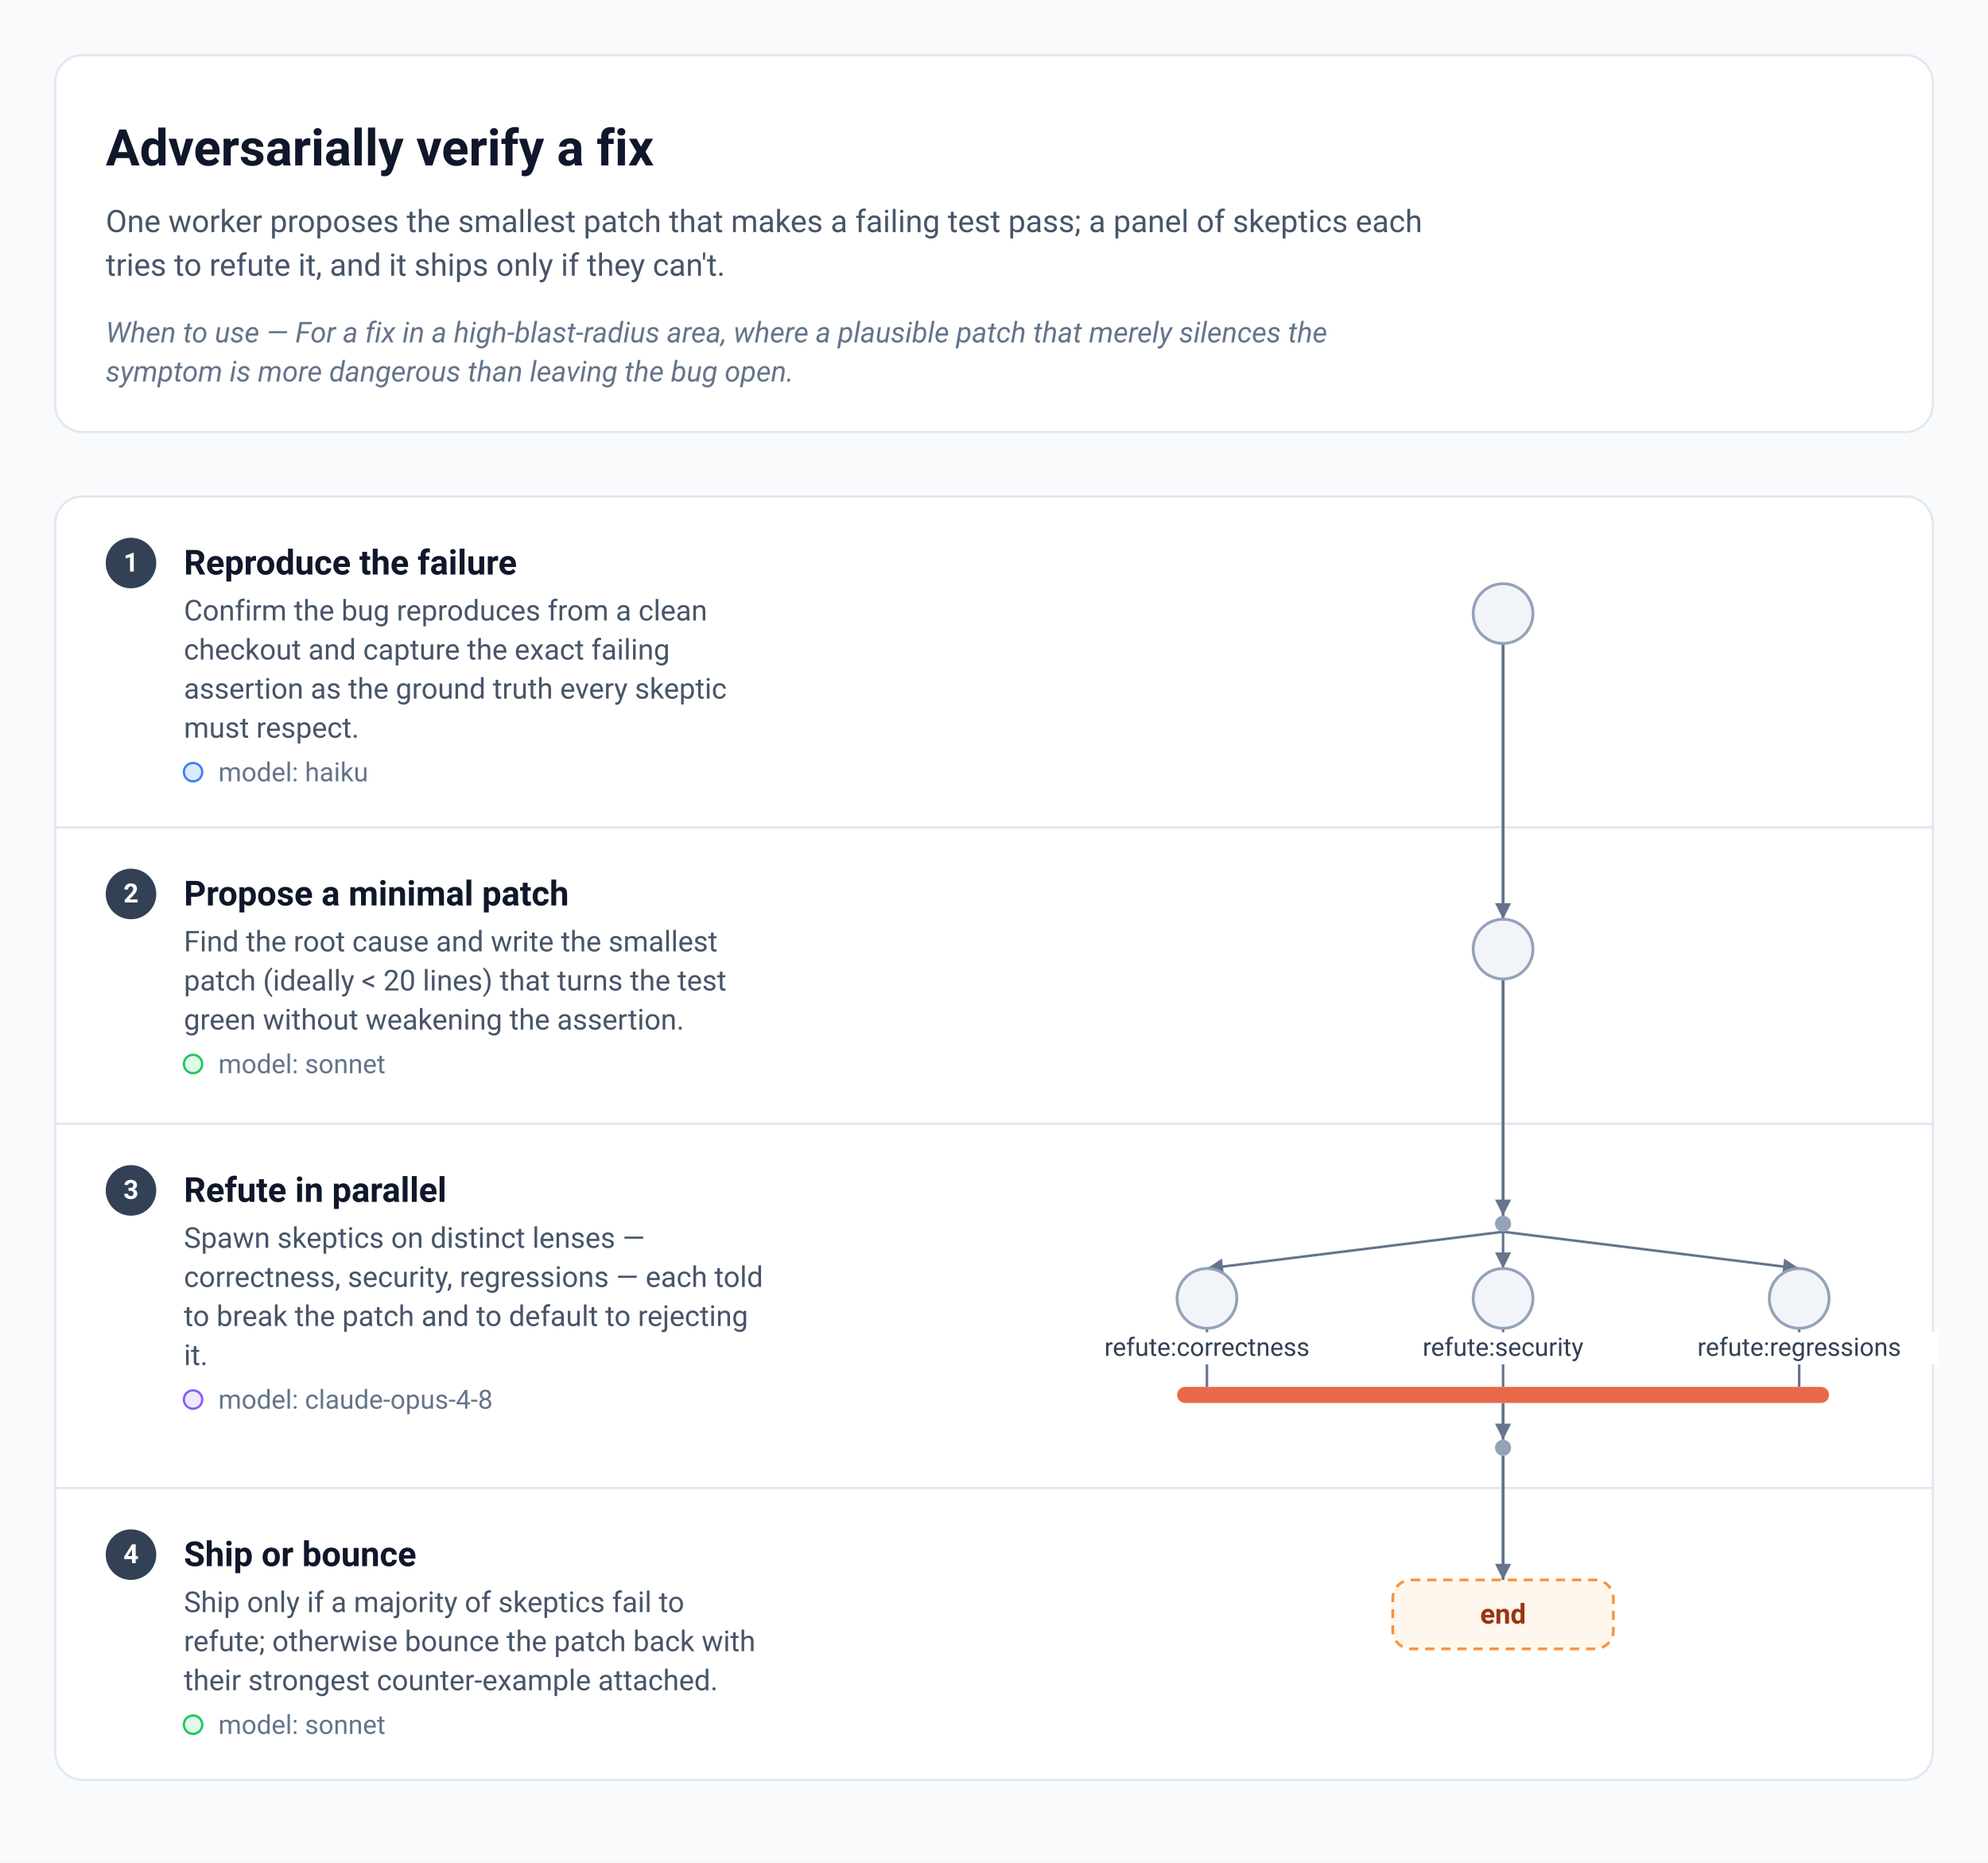
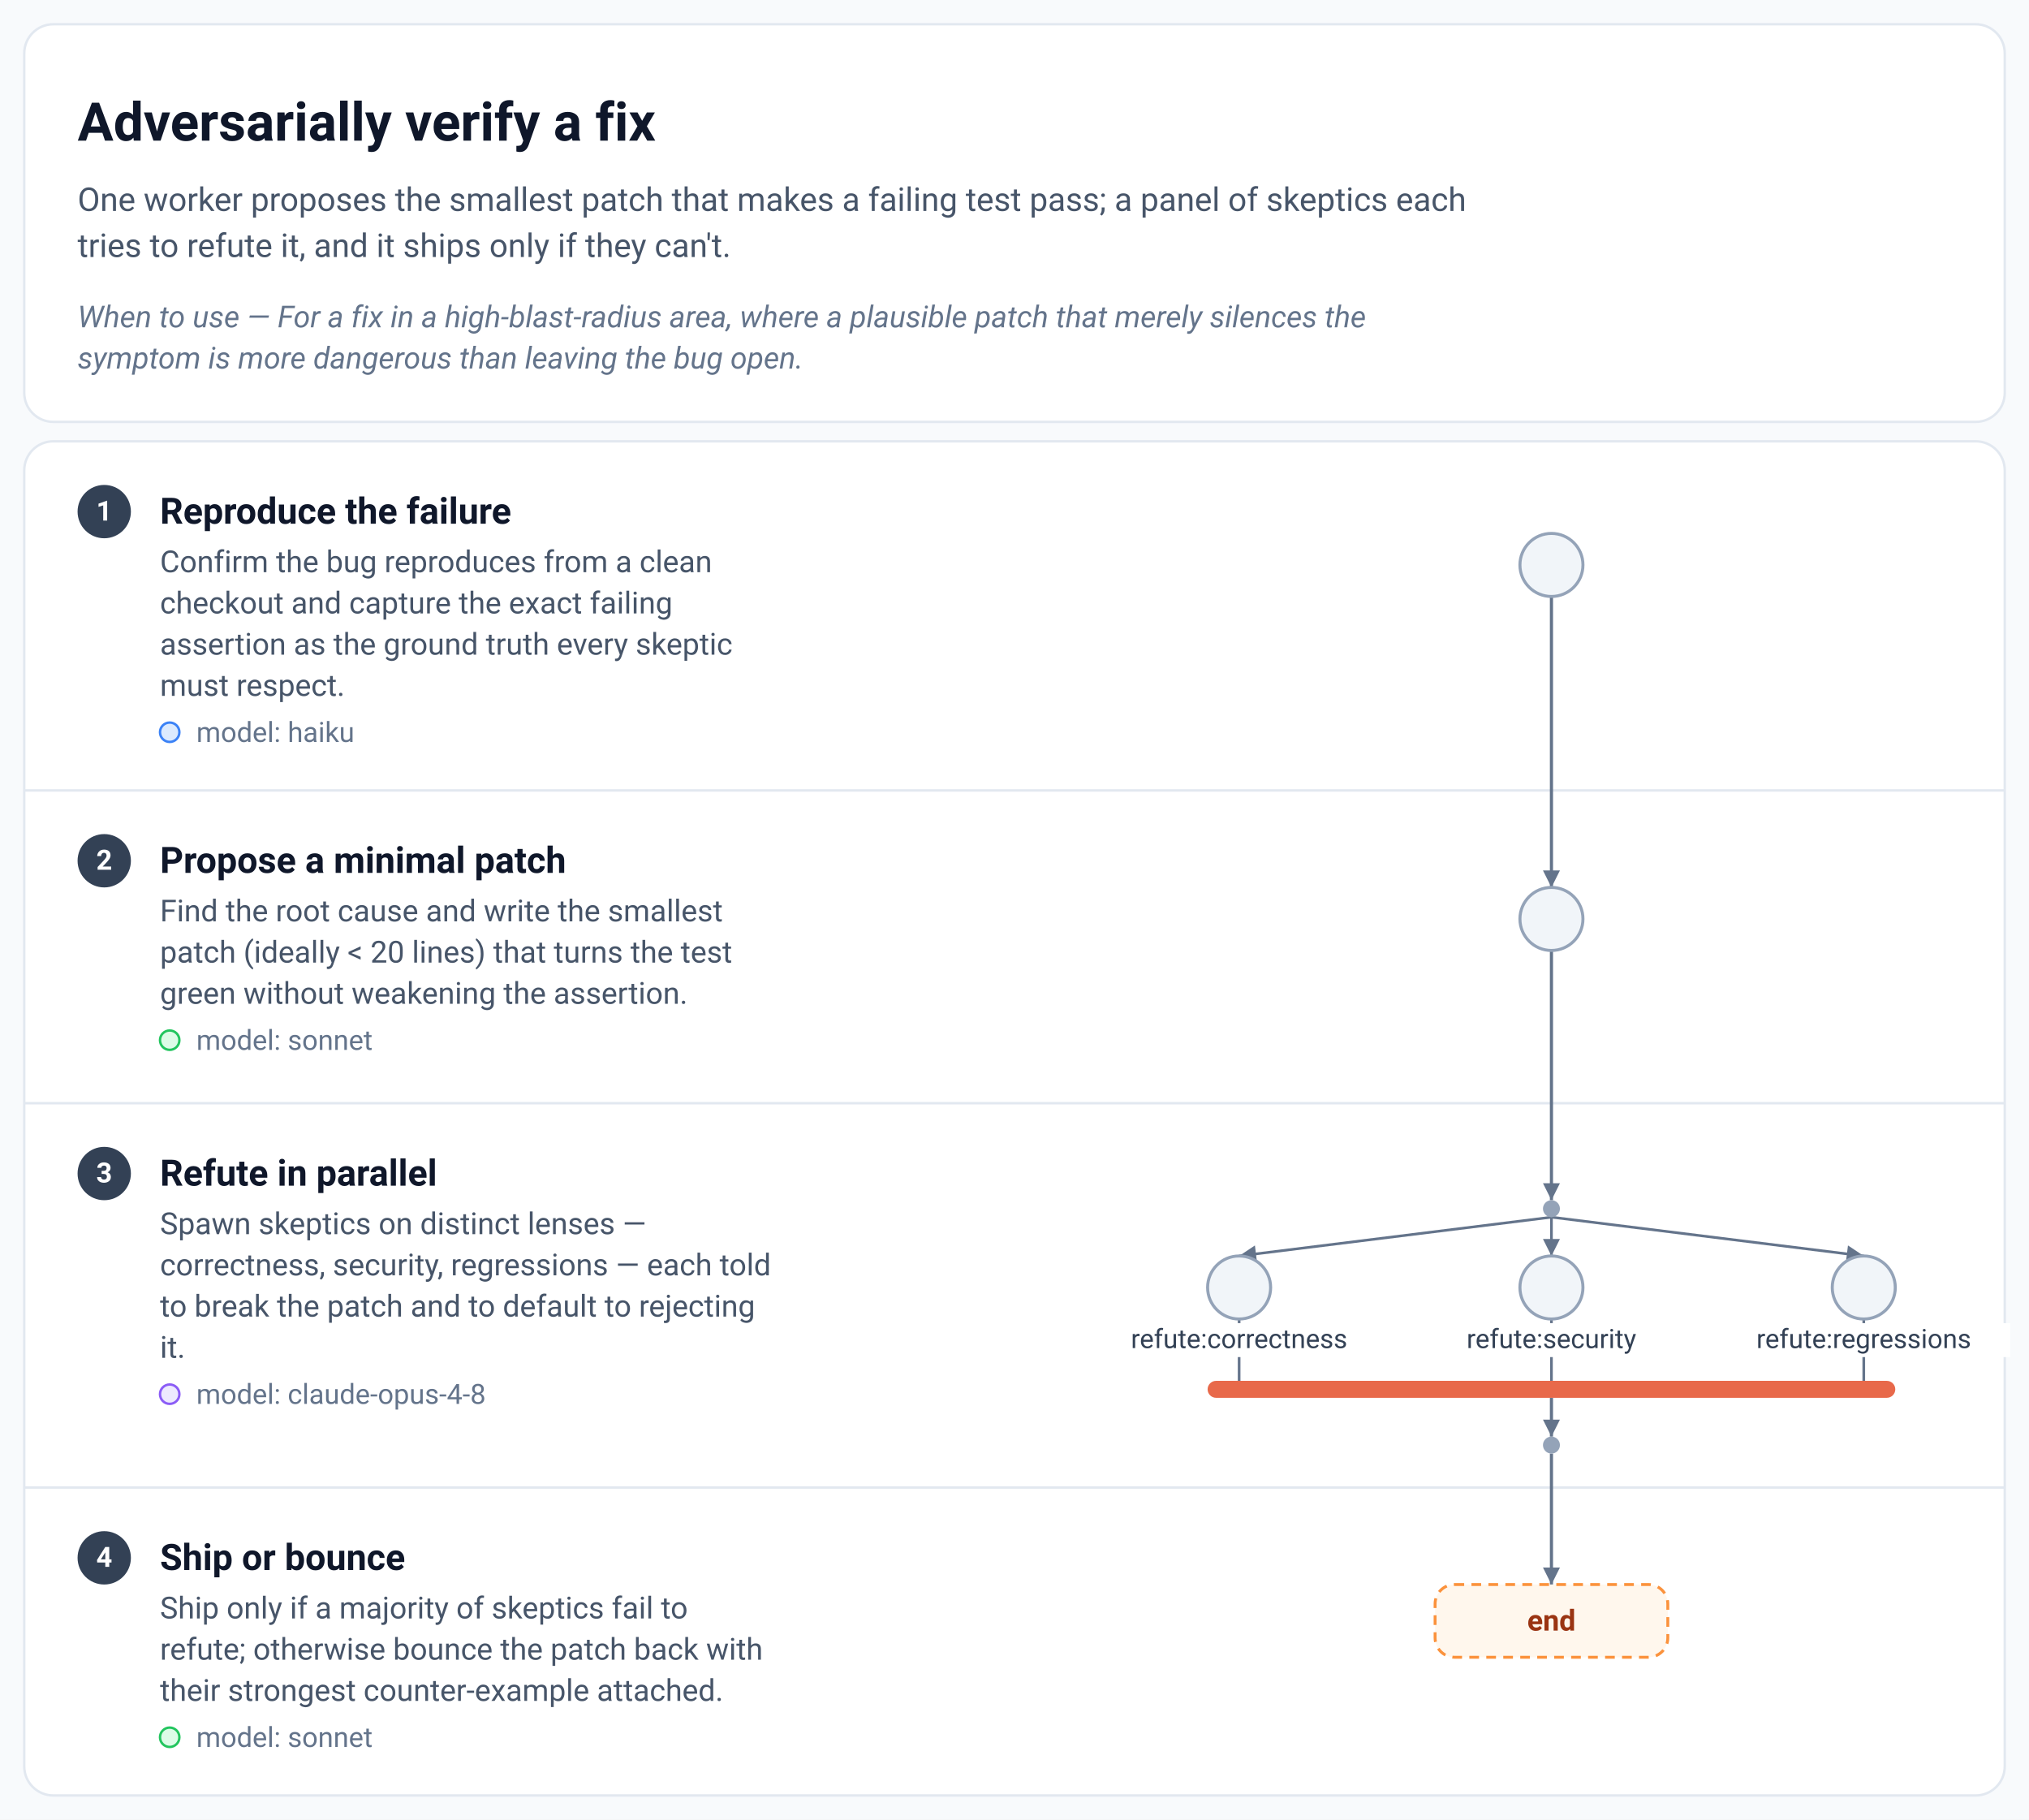
- <svg xmlns="http://www.w3.org/2000/svg" width="865" height="810.5" viewBox="0 0 865 810.5" font-family="-apple-system, BlinkMacSystemFont, 'Segoe UI', Roboto, Helvetica, Arial, sans-serif">
-   <rect width="865" height="810.5" fill="#f8fafc" />
-   <g transform="translate(0 24)">
+ <svg xmlns="http://www.w3.org/2000/svg" width="837" height="750.5" viewBox="0 0 837 750.5" font-family="-apple-system, BlinkMacSystemFont, 'Segoe UI', Roboto, Helvetica, Arial, sans-serif">
+   <rect width="837" height="750.5" fill="#f8fafc" />
+   <g transform="translate(0 10)">
    <g class="header-card">
-       <rect x="24" y="0" width="817" height="164" rx="12" fill="#ffffff" stroke="#e2e8f0" stroke-width="1" />
-       <text x="46" y="48" font-size="22" fill="#0f172a" font-weight="700">Adversarially verify a fix</text>
-       <text x="46" y="77" font-size="13.5" fill="#475569">One worker proposes the smallest patch that makes a failing test pass; a panel of skeptics each</text>
-       <text x="46" y="96" font-size="13.5" fill="#475569">tries to refute it, and it ships only if they can't.</text>
-       <text x="46" y="125" font-size="12.5" fill="#64748b" font-style="italic">When to use — For a fix in a high-blast-radius area, where a plausible patch that merely silences the</text>
-       <text x="46" y="142" font-size="12.5" fill="#64748b" font-style="italic">symptom is more dangerous than leaving the bug open.</text>
+       <rect x="10" y="0" width="817" height="164" rx="12" fill="#ffffff" stroke="#e2e8f0" stroke-width="1" />
+       <text x="32" y="48" font-size="22" fill="#0f172a" font-weight="700">Adversarially verify a fix</text>
+       <text x="32" y="77" font-size="13.5" fill="#475569">One worker proposes the smallest patch that makes a failing test pass; a panel of skeptics each</text>
+       <text x="32" y="96" font-size="13.5" fill="#475569">tries to refute it, and it ships only if they can't.</text>
+       <text x="32" y="125" font-size="12.5" fill="#64748b" font-style="italic">When to use — For a fix in a high-blast-radius area, where a plausible patch that merely silences the</text>
+       <text x="32" y="142" font-size="12.5" fill="#64748b" font-style="italic">symptom is more dangerous than leaving the bug open.</text>
    </g>
  </g>
-   <g transform="translate(0 204)">
-     <rect x="24" y="12" width="817" height="558.5" rx="12" fill="#ffffff" stroke="#e2e8f0" stroke-width="1" />
+   <g transform="translate(0 182)">
+     <rect x="10" y="0" width="817" height="558.5" rx="12" fill="#ffffff" stroke="#e2e8f0" stroke-width="1" />
    <g class="swimlane" />
    <g class="swimlane">
-       <line x1="24" y1="156" x2="841" y2="156" stroke="#e2e8f0" stroke-width="1" />
+       <line x1="10" y1="144" x2="827" y2="144" stroke="#e2e8f0" stroke-width="1" />
    </g>
    <g class="swimlane">
-       <line x1="24" y1="285" x2="841" y2="285" stroke="#e2e8f0" stroke-width="1" />
+       <line x1="10" y1="273" x2="827" y2="273" stroke="#e2e8f0" stroke-width="1" />
    </g>
    <g class="swimlane">
-       <line x1="24" y1="443.5" x2="841" y2="443.5" stroke="#e2e8f0" stroke-width="1" />
+       <line x1="10" y1="431.5" x2="827" y2="431.5" stroke="#e2e8f0" stroke-width="1" />
    </g>
-     <g transform="translate(0 12)">
+     <g transform="translate(0 0)">
      <g class="lane-label">
-         <circle cx="57" cy="29" r="11" fill="#334155" />
-         <text x="57" y="32.7" font-size="11.5" fill="#ffffff" font-weight="700" text-anchor="middle">1</text>
-         <text x="80" y="34" font-size="15" fill="#0f172a" font-weight="700">Reproduce the failure</text>
-         <text x="80" y="54" font-size="12.5" fill="#475569">Confirm the bug reproduces from a clean</text>
-         <text x="80" y="71" font-size="12.5" fill="#475569">checkout and capture the exact failing</text>
-         <text x="80" y="88" font-size="12.5" fill="#475569">assertion as the ground truth every skeptic</text>
-         <text x="80" y="105" font-size="12.5" fill="#475569">must respect.</text>
-         <circle cx="84" cy="120" r="4" fill="#dbeafe" stroke="#3b82f6" stroke-width="1" />
-         <text x="95" y="124" font-size="11.5" fill="#64748b">model: haiku</text>
+         <circle cx="43" cy="29" r="11" fill="#334155" />
+         <text x="43" y="32.7" font-size="11.5" fill="#ffffff" font-weight="700" text-anchor="middle">1</text>
+         <text x="66" y="34" font-size="15" fill="#0f172a" font-weight="700">Reproduce the failure</text>
+         <text x="66" y="54" font-size="12.5" fill="#475569">Confirm the bug reproduces from a clean</text>
+         <text x="66" y="71" font-size="12.5" fill="#475569">checkout and capture the exact failing</text>
+         <text x="66" y="88" font-size="12.5" fill="#475569">assertion as the ground truth every skeptic</text>
+         <text x="66" y="105" font-size="12.5" fill="#475569">must respect.</text>
+         <circle cx="70" cy="120" r="4" fill="#dbeafe" stroke="#3b82f6" stroke-width="1" />
+         <text x="81" y="124" font-size="11.5" fill="#64748b">model: haiku</text>
      </g>
    </g>
-     <g transform="translate(0 156)">
+     <g transform="translate(0 144)">
      <g class="lane-label">
-         <circle cx="57" cy="29" r="11" fill="#334155" />
-         <text x="57" y="32.7" font-size="11.5" fill="#ffffff" font-weight="700" text-anchor="middle">2</text>
-         <text x="80" y="34" font-size="15" fill="#0f172a" font-weight="700">Propose a minimal patch</text>
-         <text x="80" y="54" font-size="12.5" fill="#475569">Find the root cause and write the smallest</text>
-         <text x="80" y="71" font-size="12.5" fill="#475569">patch (ideally &lt; 20 lines) that turns the test</text>
-         <text x="80" y="88" font-size="12.5" fill="#475569">green without weakening the assertion.</text>
-         <circle cx="84" cy="103" r="4" fill="#dcfce7" stroke="#22c55e" stroke-width="1" />
-         <text x="95" y="107" font-size="11.5" fill="#64748b">model: sonnet</text>
+         <circle cx="43" cy="29" r="11" fill="#334155" />
+         <text x="43" y="32.7" font-size="11.5" fill="#ffffff" font-weight="700" text-anchor="middle">2</text>
+         <text x="66" y="34" font-size="15" fill="#0f172a" font-weight="700">Propose a minimal patch</text>
+         <text x="66" y="54" font-size="12.5" fill="#475569">Find the root cause and write the smallest</text>
+         <text x="66" y="71" font-size="12.5" fill="#475569">patch (ideally &lt; 20 lines) that turns the test</text>
+         <text x="66" y="88" font-size="12.5" fill="#475569">green without weakening the assertion.</text>
+         <circle cx="70" cy="103" r="4" fill="#dcfce7" stroke="#22c55e" stroke-width="1" />
+         <text x="81" y="107" font-size="11.5" fill="#64748b">model: sonnet</text>
      </g>
    </g>
-     <g transform="translate(0 285)">
+     <g transform="translate(0 273)">
      <g class="lane-label">
-         <circle cx="57" cy="29" r="11" fill="#334155" />
-         <text x="57" y="32.7" font-size="11.5" fill="#ffffff" font-weight="700" text-anchor="middle">3</text>
-         <text x="80" y="34" font-size="15" fill="#0f172a" font-weight="700">Refute in parallel</text>
-         <text x="80" y="54" font-size="12.5" fill="#475569">Spawn skeptics on distinct lenses —</text>
-         <text x="80" y="71" font-size="12.5" fill="#475569">correctness, security, regressions — each told</text>
-         <text x="80" y="88" font-size="12.5" fill="#475569">to break the patch and to default to rejecting</text>
-         <text x="80" y="105" font-size="12.5" fill="#475569">it.</text>
-         <circle cx="84" cy="120" r="4" fill="#ede9fe" stroke="#8b5cf6" stroke-width="1" />
-         <text x="95" y="124" font-size="11.5" fill="#64748b">model: claude-opus-4-8</text>
+         <circle cx="43" cy="29" r="11" fill="#334155" />
+         <text x="43" y="32.7" font-size="11.5" fill="#ffffff" font-weight="700" text-anchor="middle">3</text>
+         <text x="66" y="34" font-size="15" fill="#0f172a" font-weight="700">Refute in parallel</text>
+         <text x="66" y="54" font-size="12.5" fill="#475569">Spawn skeptics on distinct lenses —</text>
+         <text x="66" y="71" font-size="12.5" fill="#475569">correctness, security, regressions — each told</text>
+         <text x="66" y="88" font-size="12.5" fill="#475569">to break the patch and to default to rejecting</text>
+         <text x="66" y="105" font-size="12.5" fill="#475569">it.</text>
+         <circle cx="70" cy="120" r="4" fill="#ede9fe" stroke="#8b5cf6" stroke-width="1" />
+         <text x="81" y="124" font-size="11.5" fill="#64748b">model: claude-opus-4-8</text>
      </g>
    </g>
-     <g transform="translate(0 443.5)">
+     <g transform="translate(0 431.5)">
      <g class="lane-label">
-         <circle cx="57" cy="29" r="11" fill="#334155" />
-         <text x="57" y="32.7" font-size="11.5" fill="#ffffff" font-weight="700" text-anchor="middle">4</text>
-         <text x="80" y="34" font-size="15" fill="#0f172a" font-weight="700">Ship or bounce</text>
-         <text x="80" y="54" font-size="12.5" fill="#475569">Ship only if a majority of skeptics fail to</text>
-         <text x="80" y="71" font-size="12.5" fill="#475569">refute; otherwise bounce the patch back with</text>
-         <text x="80" y="88" font-size="12.5" fill="#475569">their strongest counter-example attached.</text>
-         <circle cx="84" cy="103" r="4" fill="#dcfce7" stroke="#22c55e" stroke-width="1" />
-         <text x="95" y="107" font-size="11.5" fill="#64748b">model: sonnet</text>
+         <circle cx="43" cy="29" r="11" fill="#334155" />
+         <text x="43" y="32.7" font-size="11.5" fill="#ffffff" font-weight="700" text-anchor="middle">4</text>
+         <text x="66" y="34" font-size="15" fill="#0f172a" font-weight="700">Ship or bounce</text>
+         <text x="66" y="54" font-size="12.5" fill="#475569">Ship only if a majority of skeptics fail to</text>
+         <text x="66" y="71" font-size="12.5" fill="#475569">refute; otherwise bounce the patch back with</text>
+         <text x="66" y="88" font-size="12.5" fill="#475569">their strongest counter-example attached.</text>
+         <circle cx="70" cy="103" r="4" fill="#dcfce7" stroke="#22c55e" stroke-width="1" />
+         <text x="81" y="107" font-size="11.5" fill="#64748b">model: sonnet</text>
      </g>
    </g>
-     <g class="topology" transform="translate(350 0)">
+     <g class="topology" transform="translate(336 0)">
      <g class="edge">
-         <path d="M 304 76 L 304 196" fill="none" stroke="#64748b" stroke-width="1.3" />
-         <polygon points="304,196 300.5,189 307.5,189" fill="#64748b" />
+         <path d="M 304 64 L 304 184" fill="none" stroke="#64748b" stroke-width="1.3" />
+         <polygon points="304,184 300.5,177 307.5,177" fill="#64748b" />
      </g>
      <g class="edge">
-         <path d="M 304 332 L 175.16 348" fill="none" stroke="#64748b" stroke-width="1.1" />
-         <polygon points="175.16,348 181.68,343.66 182.54,350.61" fill="#64748b" />
+         <path d="M 304 320 L 175.16 336" fill="none" stroke="#64748b" stroke-width="1.1" />
+         <polygon points="175.16,336 181.68,331.66 182.54,338.61" fill="#64748b" />
      </g>
      <g class="edge">
-         <path d="M 304 332 L 304 348" fill="none" stroke="#64748b" stroke-width="1.1" />
-         <polygon points="304,348 300.5,341 307.5,341" fill="#64748b" />
+         <path d="M 304 320 L 304 336" fill="none" stroke="#64748b" stroke-width="1.1" />
+         <polygon points="304,336 300.5,329 307.5,329" fill="#64748b" />
      </g>
      <g class="edge">
-         <path d="M 304 332 L 432.84 348" fill="none" stroke="#64748b" stroke-width="1.1" />
-         <polygon points="432.84,348 425.46,350.61 426.32,343.66" fill="#64748b" />
+         <path d="M 304 320 L 432.84 336" fill="none" stroke="#64748b" stroke-width="1.1" />
+         <polygon points="432.84,336 425.46,338.61 426.32,331.66" fill="#64748b" />
      </g>
      <g class="edge">
-         <path d="M 175.16 374 L 175.16 399.5" fill="none" stroke="#64748b" stroke-width="1.1" />
+         <path d="M 175.16 362 L 175.16 387.5" fill="none" stroke="#64748b" stroke-width="1.1" />
      </g>
      <g class="edge">
-         <path d="M 304 374 L 304 399.5" fill="none" stroke="#64748b" stroke-width="1.1" />
+         <path d="M 304 362 L 304 387.5" fill="none" stroke="#64748b" stroke-width="1.1" />
      </g>
      <g class="edge">
-         <path d="M 432.84 374 L 432.84 399.5" fill="none" stroke="#64748b" stroke-width="1.1" />
+         <path d="M 432.84 362 L 432.84 387.5" fill="none" stroke="#64748b" stroke-width="1.1" />
      </g>
      <g class="edge">
-         <path d="M 304 406.5 L 304 422.5" fill="none" stroke="#64748b" stroke-width="1.3" />
-         <polygon points="304,422.5 300.5,415.5 307.5,415.5" fill="#64748b" />
+         <path d="M 304 394.5 L 304 410.5" fill="none" stroke="#64748b" stroke-width="1.3" />
+         <polygon points="304,410.5 300.5,403.5 307.5,403.5" fill="#64748b" />
      </g>
      <g class="edge">
-         <path d="M 304 222 L 304 325" fill="none" stroke="#64748b" stroke-width="1.3" />
-         <polygon points="304,325 300.5,318 307.5,318" fill="#64748b" />
+         <path d="M 304 210 L 304 313" fill="none" stroke="#64748b" stroke-width="1.3" />
+         <polygon points="304,313 300.5,306 307.5,306" fill="#64748b" />
      </g>
      <g class="edge">
-         <path d="M 304 429.5 L 304 483.5" fill="none" stroke="#64748b" stroke-width="1.3" />
-         <polygon points="304,483.5 300.5,476.5 307.5,476.5" fill="#64748b" />
+         <path d="M 304 417.5 L 304 471.5" fill="none" stroke="#64748b" stroke-width="1.3" />
+         <polygon points="304,471.5 300.5,464.5 307.5,464.5" fill="#64748b" />
      </g>
      <g class="agent-node">
-         <circle cx="304" cy="63" r="13" fill="#f1f5f9" stroke="#94a3b8" stroke-width="1.25" />
+         <circle cx="304" cy="51" r="13" fill="#f1f5f9" stroke="#94a3b8" stroke-width="1.25" />
      </g>
      <g class="agent-node">
-         <circle cx="304" cy="209" r="13" fill="#f1f5f9" stroke="#94a3b8" stroke-width="1.25" />
+         <circle cx="304" cy="197" r="13" fill="#f1f5f9" stroke="#94a3b8" stroke-width="1.25" />
      </g>
-       <circle class="hub" cx="304" cy="328.5" r="3.5" fill="#94a3b8" />
+       <circle class="hub" cx="304" cy="316.5" r="3.5" fill="#94a3b8" />
      <g class="agent-node">
-         <circle cx="175.16" cy="361" r="13" fill="#f1f5f9" stroke="#94a3b8" stroke-width="1.25" />
-         <rect x="114.74" y="375.7" width="120.84" height="14" fill="#ffffff" />
-         <text x="175.16" y="386" font-size="11" fill="#334155" text-anchor="middle">refute:correctness</text>
+         <circle cx="175.16" cy="349" r="13" fill="#f1f5f9" stroke="#94a3b8" stroke-width="1.25" />
+         <rect x="114.74" y="363.7" width="120.84" height="14" fill="#ffffff" />
+         <text x="175.16" y="374" font-size="11" fill="#334155" text-anchor="middle">refute:correctness</text>
      </g>
      <g class="agent-node">
-         <circle cx="304" cy="361" r="13" fill="#f1f5f9" stroke="#94a3b8" stroke-width="1.25" />
-         <rect x="253.15" y="375.7" width="101.7" height="14" fill="#ffffff" />
-         <text x="304" y="386" font-size="11" fill="#334155" text-anchor="middle">refute:security</text>
+         <circle cx="304" cy="349" r="13" fill="#f1f5f9" stroke="#94a3b8" stroke-width="1.25" />
+         <rect x="253.15" y="363.7" width="101.7" height="14" fill="#ffffff" />
+         <text x="304" y="374" font-size="11" fill="#334155" text-anchor="middle">refute:security</text>
      </g>
      <g class="agent-node">
-         <circle cx="432.84" cy="361" r="13" fill="#f1f5f9" stroke="#94a3b8" stroke-width="1.25" />
-         <rect x="372.42" y="375.7" width="120.84" height="14" fill="#ffffff" />
-         <text x="432.84" y="386" font-size="11" fill="#334155" text-anchor="middle">refute:regressions</text>
+         <circle cx="432.84" cy="349" r="13" fill="#f1f5f9" stroke="#94a3b8" stroke-width="1.25" />
+         <rect x="372.42" y="363.7" width="120.84" height="14" fill="#ffffff" />
+         <text x="432.84" y="374" font-size="11" fill="#334155" text-anchor="middle">refute:regressions</text>
      </g>
-       <rect class="barrier" x="162.16" y="399.5" width="283.68" height="7" rx="3.5" fill="#e8694a" />
-       <circle class="hub" cx="304" cy="426" r="3.5" fill="#94a3b8" />
+       <rect class="barrier" x="162.16" y="387.5" width="283.68" height="7" rx="3.5" fill="#e8694a" />
+       <circle class="hub" cx="304" cy="414" r="3.5" fill="#94a3b8" />
      <g class="control-node">
-         <rect class="control-box" x="256" y="483.5" width="96" height="30" rx="8" fill="#fff7ed" stroke="#fb923c" stroke-width="1.2" stroke-dasharray="4 3" />
-         <text x="304" y="502.5" font-size="12" fill="#9a3412" font-weight="600" text-anchor="middle">end</text>
+         <rect class="control-box" x="256" y="471.5" width="96" height="30" rx="8" fill="#fff7ed" stroke="#fb923c" stroke-width="1.2" stroke-dasharray="4 3" />
+         <text x="304" y="490.5" font-size="12" fill="#9a3412" font-weight="600" text-anchor="middle">end</text>
      </g>
    </g>
  </g>
</svg>
